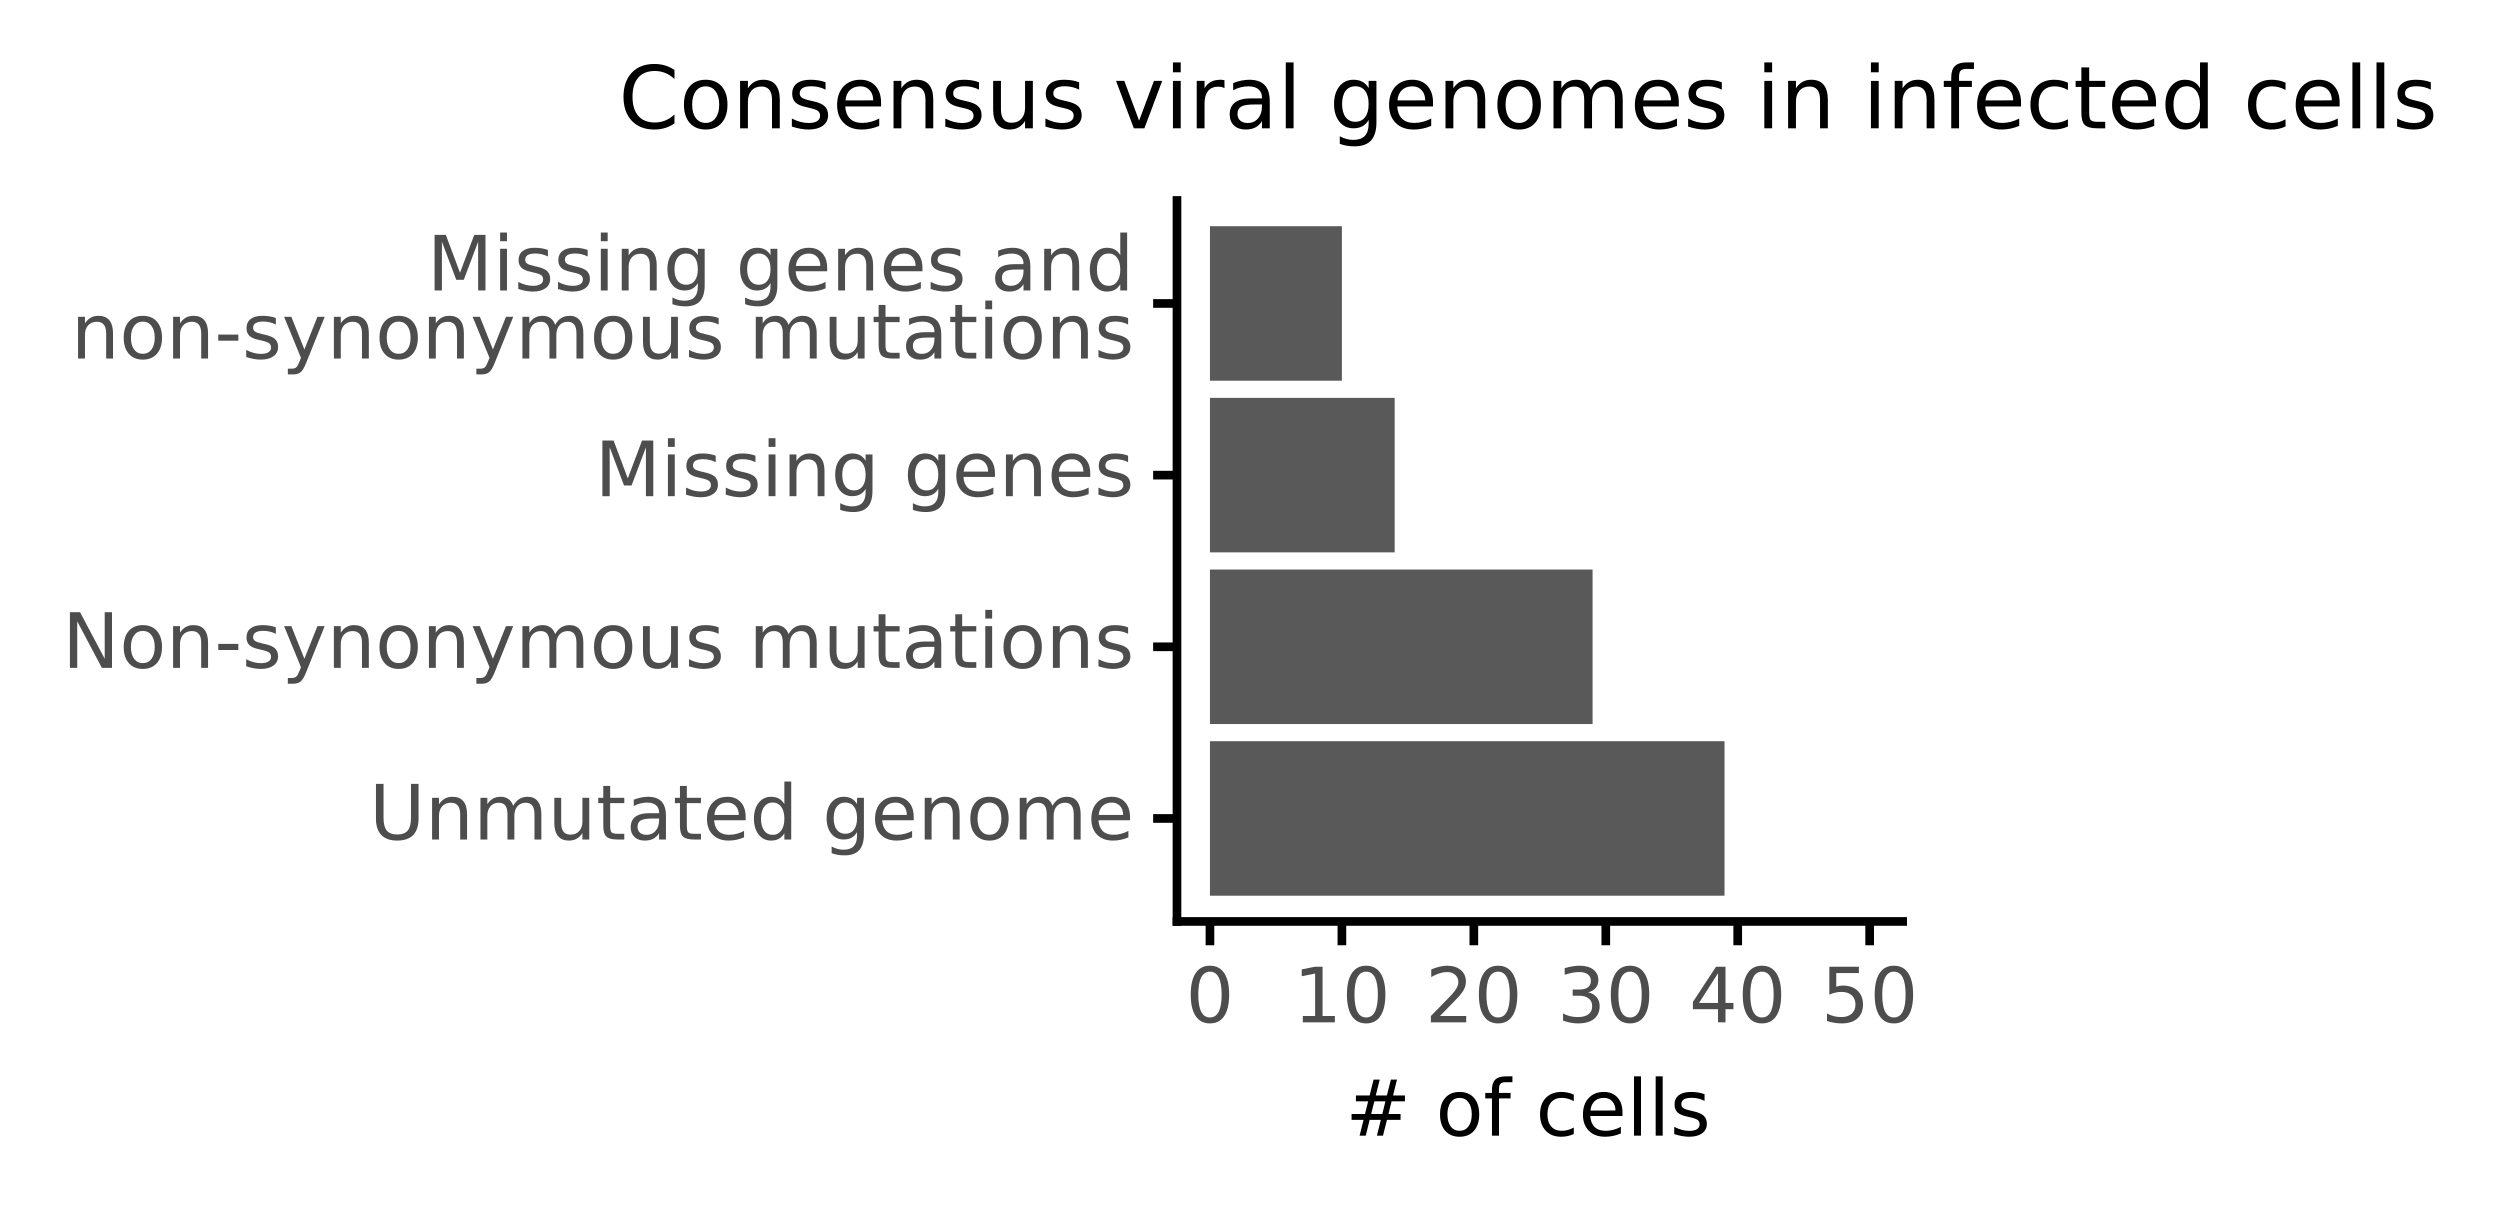
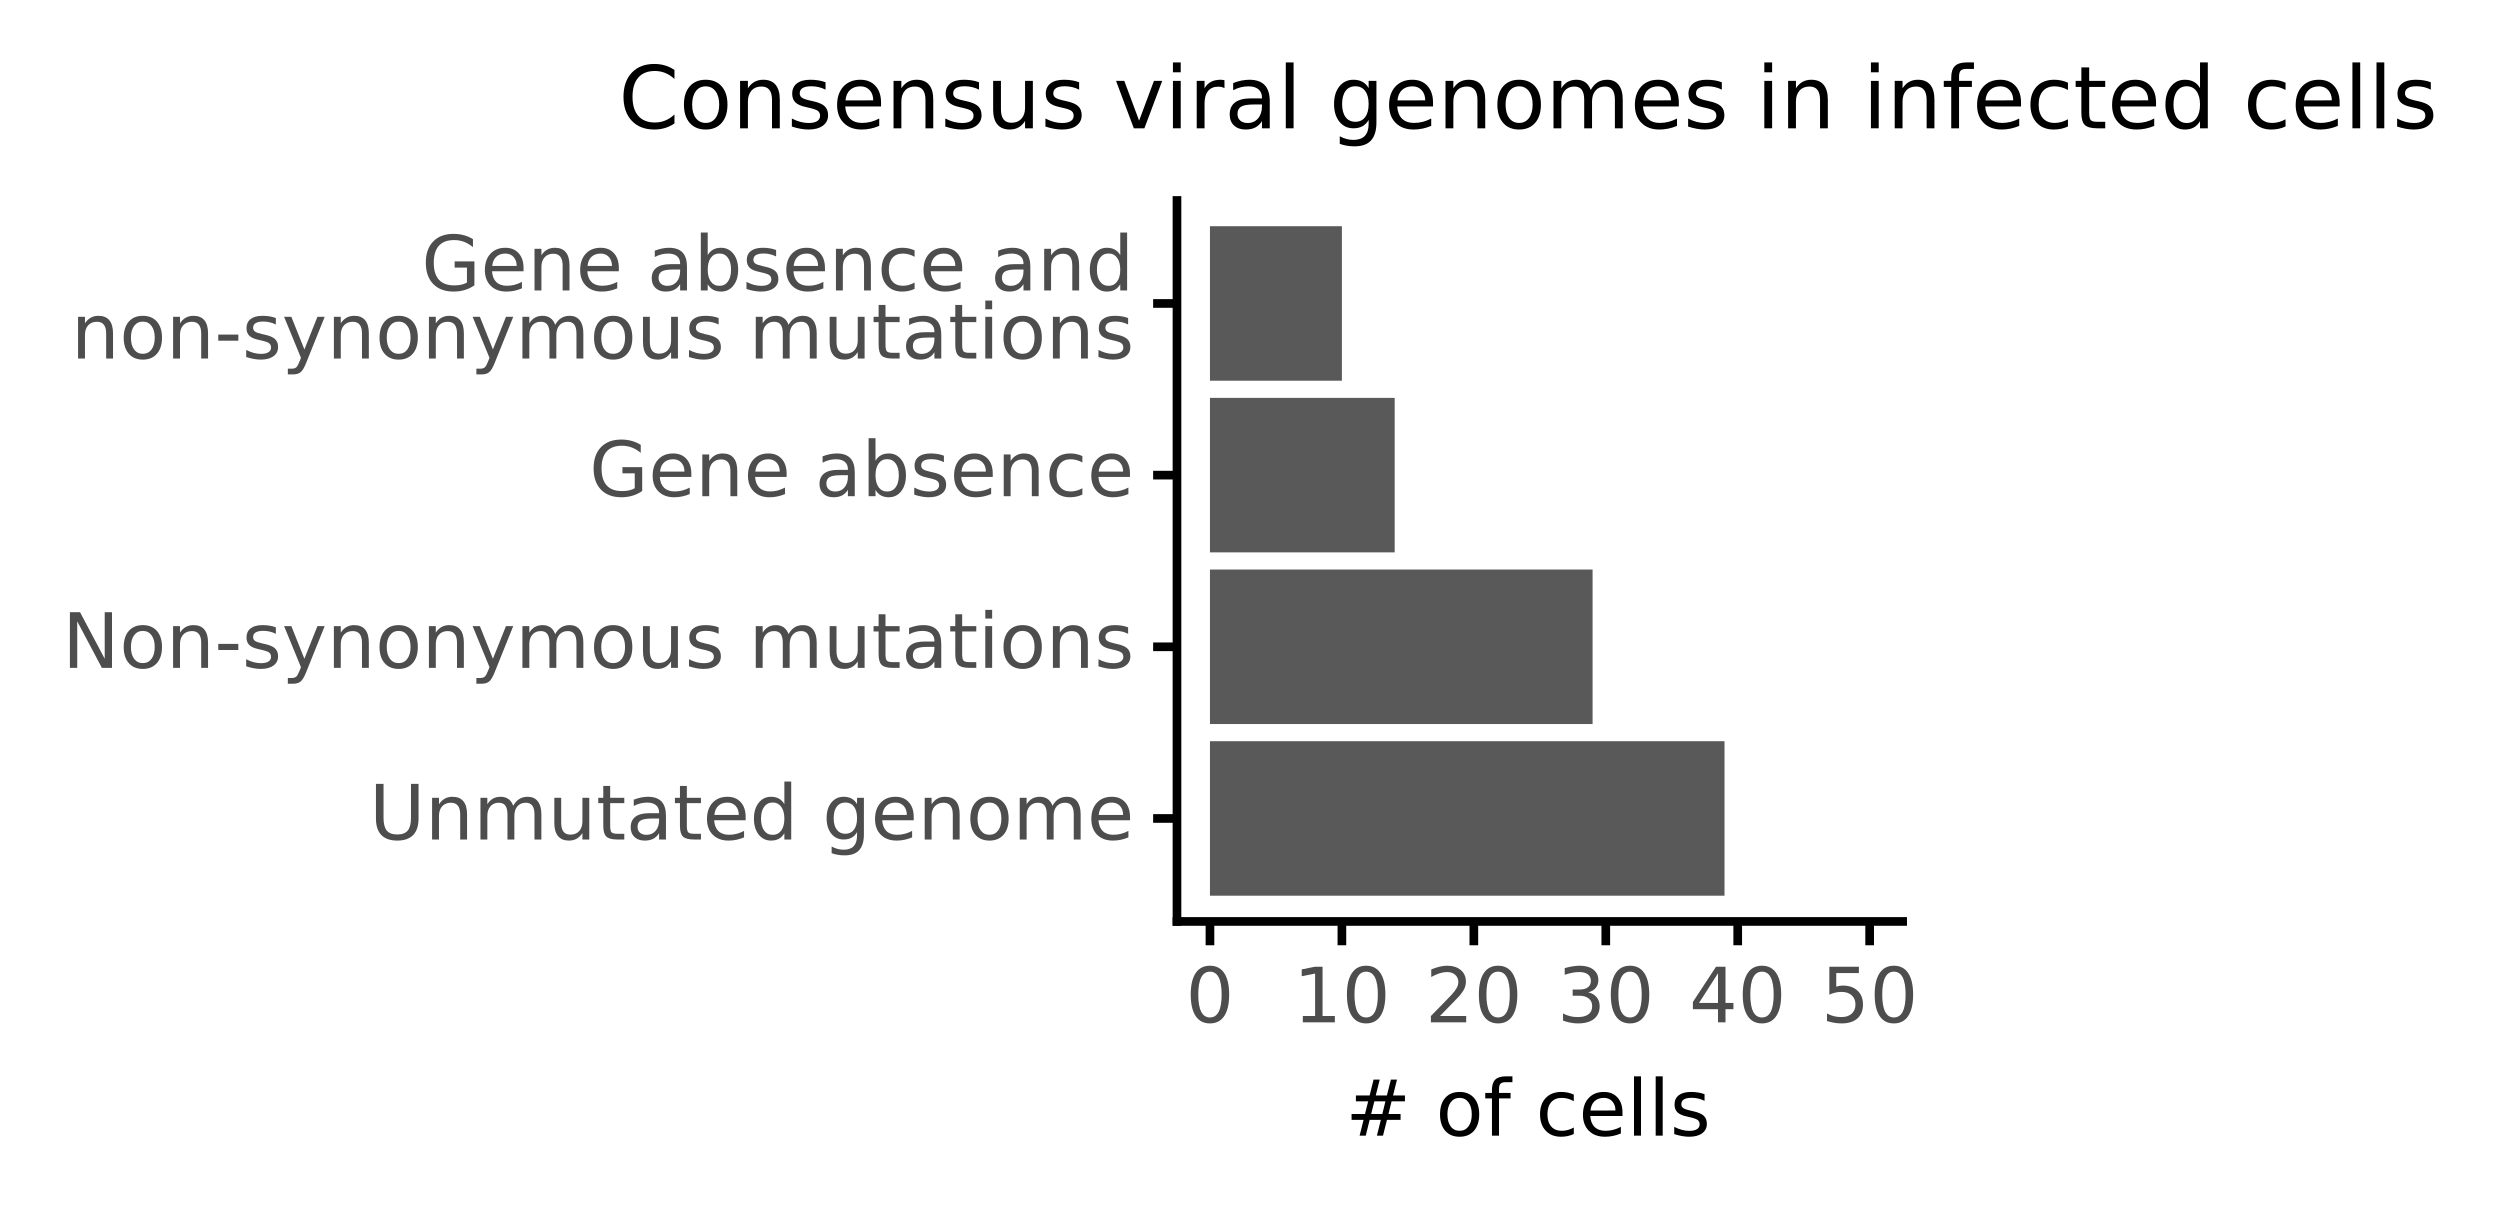
<svg xmlns="http://www.w3.org/2000/svg" xmlns:xlink="http://www.w3.org/1999/xlink" height="140.059pt" version="1.1" viewBox="0 0 288.357 140.059" width="288.357pt">
  <defs>
    <style type="text/css">*{stroke-linecap:butt;stroke-linejoin:round;}</style>
  </defs>
  <g id="figure_1">
    <g id="patch_1">
      <path d="M 0 140.059  L 288.357 140.059  L 288.357 0  L 0 0  z " style="fill:#ffffff;stroke:#ffffff;stroke-linejoin:miter;" />
    </g>
    <g id="axes_1">
      <g id="patch_2">
        <path d="M 135.756 106.282  L 219.456 106.282  L 219.456 23.122  L 135.756 23.122  z " style="fill:#ffffff;" />
      </g>
      <g id="matplotlib.axis_1">
        <g id="xtick_1">
          <g id="line2d_1">
            <path d="M 139.56 106.282  " style="fill:none;stroke:#333333;stroke-width:1.5;" />
            <defs>
-               <path d="M 0 0  L 0 2.75  " id="m751247415d" style="stroke:#000000;" />
+               <path d="M 0 0  L 0 2.75  " id="m39988661bd" style="stroke:#000000;" />
            </defs>
            <g>
-               <use style="fill:#333333;stroke:#000000;" x="139.56" xlink:href="#m751247415d" y="106.282" />
+               <use style="fill:#333333;stroke:#000000;" x="139.56" xlink:href="#m39988661bd" y="106.282" />
            </g>
          </g>
          <g id="text_1">
            <g style="fill:#4d4d4d;" transform="translate(136.7607 117.9189)scale(0.088 -0.088)">
              <defs>
                <path d="M 31.781 66.406  Q 24.172 66.406 20.328 58.906  Q 16.5 51.422 16.5 36.375  Q 16.5 21.391 20.328 13.891  Q 24.172 6.391 31.781 6.391  Q 39.453 6.391 43.281 13.891  Q 47.125 21.391 47.125 36.375  Q 47.125 51.422 43.281 58.906  Q 39.453 66.406 31.781 66.406  z M 31.781 74.219  Q 44.047 74.219 50.516 64.516  Q 56.984 54.828 56.984 36.375  Q 56.984 17.969 50.516 8.266  Q 44.047 -1.422 31.781 -1.422  Q 19.531 -1.422 13.062 8.266  Q 6.594 17.969 6.594 36.375  Q 6.594 54.828 13.062 64.516  Q 19.531 74.219 31.781 74.219  z " id="DejaVuSans-48" />
              </defs>
              <use xlink:href="#DejaVuSans-48" />
            </g>
          </g>
        </g>
        <g id="xtick_2">
          <g id="line2d_2">
            <path d="M 154.778 106.282  " style="fill:none;stroke:#333333;stroke-width:1.5;" />
            <g>
-               <use style="fill:#333333;stroke:#000000;" x="154.778" xlink:href="#m751247415d" y="106.282" />
+               <use style="fill:#333333;stroke:#000000;" x="154.778" xlink:href="#m39988661bd" y="106.282" />
            </g>
          </g>
          <g id="text_2">
            <g style="fill:#4d4d4d;" transform="translate(149.1794 117.9189)scale(0.088 -0.088)">
              <defs>
                <path d="M 12.406 8.297  L 28.516 8.297  L 28.516 63.922  L 10.984 60.406  L 10.984 69.391  L 28.422 72.906  L 38.281 72.906  L 38.281 8.297  L 54.391 8.297  L 54.391 0  L 12.406 0  z " id="DejaVuSans-49" />
              </defs>
              <use xlink:href="#DejaVuSans-49" />
              <use x="63.623" xlink:href="#DejaVuSans-48" />
            </g>
          </g>
        </g>
        <g id="xtick_3">
          <g id="line2d_3">
            <path d="M 169.997 106.282  " style="fill:none;stroke:#333333;stroke-width:1.5;" />
            <g>
-               <use style="fill:#333333;stroke:#000000;" x="169.997" xlink:href="#m751247415d" y="106.282" />
+               <use style="fill:#333333;stroke:#000000;" x="169.997" xlink:href="#m39988661bd" y="106.282" />
            </g>
          </g>
          <g id="text_3">
            <g style="fill:#4d4d4d;" transform="translate(164.3975 117.9189)scale(0.088 -0.088)">
              <defs>
                <path d="M 19.188 8.297  L 53.609 8.297  L 53.609 0  L 7.328 0  L 7.328 8.297  Q 12.938 14.109 22.625 23.891  Q 32.328 33.688 34.812 36.531  Q 39.547 41.844 41.422 45.531  Q 43.312 49.219 43.312 52.781  Q 43.312 58.594 39.234 62.25  Q 35.156 65.922 28.609 65.922  Q 23.969 65.922 18.812 64.312  Q 13.672 62.703 7.812 59.422  L 7.812 69.391  Q 13.766 71.781 18.938 73  Q 24.125 74.219 28.422 74.219  Q 39.75 74.219 46.484 68.547  Q 53.219 62.891 53.219 53.422  Q 53.219 48.922 51.531 44.891  Q 49.859 40.875 45.406 35.406  Q 44.188 33.984 37.641 27.219  Q 31.109 20.453 19.188 8.297  z " id="DejaVuSans-50" />
              </defs>
              <use xlink:href="#DejaVuSans-50" />
              <use x="63.623" xlink:href="#DejaVuSans-48" />
            </g>
          </g>
        </g>
        <g id="xtick_4">
          <g id="line2d_4">
            <path d="M 185.215 106.282  " style="fill:none;stroke:#333333;stroke-width:1.5;" />
            <g>
-               <use style="fill:#333333;stroke:#000000;" x="185.215" xlink:href="#m751247415d" y="106.282" />
+               <use style="fill:#333333;stroke:#000000;" x="185.215" xlink:href="#m39988661bd" y="106.282" />
            </g>
          </g>
          <g id="text_4">
            <g style="fill:#4d4d4d;" transform="translate(179.6157 117.9189)scale(0.088 -0.088)">
              <defs>
                <path d="M 40.578 39.312  Q 47.656 37.797 51.625 33  Q 55.609 28.219 55.609 21.188  Q 55.609 10.406 48.188 4.484  Q 40.766 -1.422 27.094 -1.422  Q 22.516 -1.422 17.656 -0.516  Q 12.797 0.391 7.625 2.203  L 7.625 11.719  Q 11.719 9.328 16.594 8.109  Q 21.484 6.891 26.812 6.891  Q 36.078 6.891 40.938 10.547  Q 45.797 14.203 45.797 21.188  Q 45.797 27.641 41.281 31.266  Q 36.766 34.906 28.719 34.906  L 20.219 34.906  L 20.219 43.016  L 29.109 43.016  Q 36.375 43.016 40.234 45.922  Q 44.094 48.828 44.094 54.297  Q 44.094 59.906 40.109 62.906  Q 36.141 65.922 28.719 65.922  Q 24.656 65.922 20.016 65.031  Q 15.375 64.156 9.812 62.312  L 9.812 71.094  Q 15.438 72.656 20.344 73.438  Q 25.25 74.219 29.594 74.219  Q 40.828 74.219 47.359 69.109  Q 53.906 64.016 53.906 55.328  Q 53.906 49.266 50.438 45.094  Q 46.969 40.922 40.578 39.312  z " id="DejaVuSans-51" />
              </defs>
              <use xlink:href="#DejaVuSans-51" />
              <use x="63.623" xlink:href="#DejaVuSans-48" />
            </g>
          </g>
        </g>
        <g id="xtick_5">
          <g id="line2d_5">
            <path d="M 200.433 106.282  " style="fill:none;stroke:#333333;stroke-width:1.5;" />
            <g>
-               <use style="fill:#333333;stroke:#000000;" x="200.433" xlink:href="#m751247415d" y="106.282" />
+               <use style="fill:#333333;stroke:#000000;" x="200.433" xlink:href="#m39988661bd" y="106.282" />
            </g>
          </g>
          <g id="text_5">
            <g style="fill:#4d4d4d;" transform="translate(194.8339 117.9189)scale(0.088 -0.088)">
              <defs>
                <path d="M 37.797 64.312  L 12.891 25.391  L 37.797 25.391  z M 35.203 72.906  L 47.609 72.906  L 47.609 25.391  L 58.016 25.391  L 58.016 17.188  L 47.609 17.188  L 47.609 0  L 37.797 0  L 37.797 17.188  L 4.891 17.188  L 4.891 26.703  z " id="DejaVuSans-52" />
              </defs>
              <use xlink:href="#DejaVuSans-52" />
              <use x="63.623" xlink:href="#DejaVuSans-48" />
            </g>
          </g>
        </g>
        <g id="xtick_6">
          <g id="line2d_6">
            <path d="M 215.651 106.282  " style="fill:none;stroke:#333333;stroke-width:1.5;" />
            <g>
-               <use style="fill:#333333;stroke:#000000;" x="215.651" xlink:href="#m751247415d" y="106.282" />
+               <use style="fill:#333333;stroke:#000000;" x="215.651" xlink:href="#m39988661bd" y="106.282" />
            </g>
          </g>
          <g id="text_6">
            <g style="fill:#4d4d4d;" transform="translate(210.0521 117.9189)scale(0.088 -0.088)">
              <defs>
                <path d="M 10.797 72.906  L 49.516 72.906  L 49.516 64.594  L 19.828 64.594  L 19.828 46.734  Q 21.969 47.469 24.109 47.828  Q 26.266 48.188 28.422 48.188  Q 40.625 48.188 47.75 41.5  Q 54.891 34.812 54.891 23.391  Q 54.891 11.625 47.562 5.094  Q 40.234 -1.422 26.906 -1.422  Q 22.312 -1.422 17.547 -0.641  Q 12.797 0.141 7.719 1.703  L 7.719 11.625  Q 12.109 9.234 16.797 8.062  Q 21.484 6.891 26.703 6.891  Q 35.156 6.891 40.078 11.328  Q 45.016 15.766 45.016 23.391  Q 45.016 31 40.078 35.438  Q 35.156 39.891 26.703 39.891  Q 22.75 39.891 18.812 39.016  Q 14.891 38.141 10.797 36.281  z " id="DejaVuSans-53" />
              </defs>
              <use xlink:href="#DejaVuSans-53" />
              <use x="63.623" xlink:href="#DejaVuSans-48" />
            </g>
          </g>
        </g>
        <g id="xtick_7" />
        <g id="xtick_8" />
        <g id="xtick_9" />
        <g id="xtick_10" />
        <g id="xtick_11" />
        <g id="text_7">
          <g transform="translate(155.1991 130.9876)scale(0.09 -0.09)">
            <defs>
              <path d="M 51.125 44  L 36.922 44  L 32.812 27.688  L 47.125 27.688  z M 43.797 71.781  L 38.719 51.516  L 52.984 51.516  L 58.109 71.781  L 65.922 71.781  L 60.891 51.516  L 76.125 51.516  L 76.125 44  L 58.984 44  L 54.984 27.688  L 70.516 27.688  L 70.516 20.219  L 53.078 20.219  L 48 0  L 40.188 0  L 45.219 20.219  L 30.906 20.219  L 25.875 0  L 18.016 0  L 23.094 20.219  L 7.719 20.219  L 7.719 27.688  L 24.906 27.688  L 29 44  L 13.281 44  L 13.281 51.516  L 30.906 51.516  L 35.891 71.781  z " id="DejaVuSans-35" />
              <path id="DejaVuSans-32" />
              <path d="M 30.609 48.391  Q 23.391 48.391 19.188 42.75  Q 14.984 37.109 14.984 27.297  Q 14.984 17.484 19.156 11.844  Q 23.344 6.203 30.609 6.203  Q 37.797 6.203 41.984 11.859  Q 46.188 17.531 46.188 27.297  Q 46.188 37.016 41.984 42.703  Q 37.797 48.391 30.609 48.391  z M 30.609 56  Q 42.328 56 49.016 48.375  Q 55.719 40.766 55.719 27.297  Q 55.719 13.875 49.016 6.219  Q 42.328 -1.422 30.609 -1.422  Q 18.844 -1.422 12.172 6.219  Q 5.516 13.875 5.516 27.297  Q 5.516 40.766 12.172 48.375  Q 18.844 56 30.609 56  z " id="DejaVuSans-111" />
              <path d="M 37.109 75.984  L 37.109 68.5  L 28.516 68.5  Q 23.688 68.5 21.797 66.547  Q 19.922 64.594 19.922 59.516  L 19.922 54.688  L 34.719 54.688  L 34.719 47.703  L 19.922 47.703  L 19.922 0  L 10.891 0  L 10.891 47.703  L 2.297 47.703  L 2.297 54.688  L 10.891 54.688  L 10.891 58.5  Q 10.891 67.625 15.141 71.797  Q 19.391 75.984 28.609 75.984  z " id="DejaVuSans-102" />
              <path d="M 48.781 52.594  L 48.781 44.188  Q 44.969 46.297 41.141 47.344  Q 37.312 48.391 33.406 48.391  Q 24.656 48.391 19.812 42.844  Q 14.984 37.312 14.984 27.297  Q 14.984 17.281 19.812 11.734  Q 24.656 6.203 33.406 6.203  Q 37.312 6.203 41.141 7.25  Q 44.969 8.297 48.781 10.406  L 48.781 2.094  Q 45.016 0.344 40.984 -0.531  Q 36.969 -1.422 32.422 -1.422  Q 20.062 -1.422 12.781 6.344  Q 5.516 14.109 5.516 27.297  Q 5.516 40.672 12.859 48.328  Q 20.219 56 33.016 56  Q 37.156 56 41.109 55.141  Q 45.062 54.297 48.781 52.594  z " id="DejaVuSans-99" />
              <path d="M 56.203 29.594  L 56.203 25.203  L 14.891 25.203  Q 15.484 15.922 20.484 11.062  Q 25.484 6.203 34.422 6.203  Q 39.594 6.203 44.453 7.469  Q 49.312 8.734 54.109 11.281  L 54.109 2.781  Q 49.266 0.734 44.188 -0.344  Q 39.109 -1.422 33.891 -1.422  Q 20.797 -1.422 13.156 6.188  Q 5.516 13.812 5.516 26.812  Q 5.516 40.234 12.766 48.109  Q 20.016 56 32.328 56  Q 43.359 56 49.781 48.891  Q 56.203 41.797 56.203 29.594  z M 47.219 32.234  Q 47.125 39.594 43.094 43.984  Q 39.062 48.391 32.422 48.391  Q 24.906 48.391 20.391 44.141  Q 15.875 39.891 15.188 32.172  z " id="DejaVuSans-101" />
              <path d="M 9.422 75.984  L 18.406 75.984  L 18.406 0  L 9.422 0  z " id="DejaVuSans-108" />
              <path d="M 44.281 53.078  L 44.281 44.578  Q 40.484 46.531 36.375 47.5  Q 32.281 48.484 27.875 48.484  Q 21.188 48.484 17.844 46.438  Q 14.5 44.391 14.5 40.281  Q 14.5 37.156 16.891 35.375  Q 19.281 33.594 26.516 31.984  L 29.594 31.297  Q 39.156 29.25 43.188 25.516  Q 47.219 21.781 47.219 15.094  Q 47.219 7.469 41.188 3.016  Q 35.156 -1.422 24.609 -1.422  Q 20.219 -1.422 15.453 -0.562  Q 10.688 0.297 5.422 2  L 5.422 11.281  Q 10.406 8.688 15.234 7.391  Q 20.062 6.109 24.812 6.109  Q 31.156 6.109 34.562 8.281  Q 37.984 10.453 37.984 14.406  Q 37.984 18.062 35.516 20.016  Q 33.062 21.969 24.703 23.781  L 21.578 24.516  Q 13.234 26.266 9.516 29.906  Q 5.812 33.547 5.812 39.891  Q 5.812 47.609 11.281 51.797  Q 16.75 56 26.812 56  Q 31.781 56 36.172 55.266  Q 40.578 54.547 44.281 53.078  z " id="DejaVuSans-115" />
            </defs>
            <use xlink:href="#DejaVuSans-35" />
            <use x="83.789" xlink:href="#DejaVuSans-32" />
            <use x="115.576" xlink:href="#DejaVuSans-111" />
            <use x="176.758" xlink:href="#DejaVuSans-102" />
            <use x="211.963" xlink:href="#DejaVuSans-32" />
            <use x="243.75" xlink:href="#DejaVuSans-99" />
            <use x="298.73" xlink:href="#DejaVuSans-101" />
            <use x="360.254" xlink:href="#DejaVuSans-108" />
            <use x="388.037" xlink:href="#DejaVuSans-108" />
            <use x="415.82" xlink:href="#DejaVuSans-115" />
          </g>
        </g>
      </g>
      <g id="matplotlib.axis_2">
        <g id="ytick_1">
          <g id="line2d_7">
            <path d="M 135.756 94.402  " style="fill:none;stroke:#333333;stroke-width:1.5;" />
            <defs>
-               <path d="M 0 0  L -2.75 0  " id="m304bc78855" style="stroke:#000000;" />
+               <path d="M 0 0  L -2.75 0  " id="m01d7bd7b48" style="stroke:#000000;" />
            </defs>
            <g>
-               <use style="fill:#333333;stroke:#000000;" x="135.756" xlink:href="#m304bc78855" y="94.402" />
+               <use style="fill:#333333;stroke:#000000;" x="135.756" xlink:href="#m01d7bd7b48" y="94.402" />
            </g>
          </g>
          <g id="text_8">
            <g style="fill:#4d4d4d;" transform="translate(42.59938 96.8305)scale(0.088 -0.088)">
              <defs>
                <path d="M 8.688 72.906  L 18.609 72.906  L 18.609 28.609  Q 18.609 16.891 22.844 11.734  Q 27.094 6.594 36.625 6.594  Q 46.094 6.594 50.344 11.734  Q 54.594 16.891 54.594 28.609  L 54.594 72.906  L 64.5 72.906  L 64.5 27.391  Q 64.5 13.141 57.438 5.859  Q 50.391 -1.422 36.625 -1.422  Q 22.797 -1.422 15.734 5.859  Q 8.688 13.141 8.688 27.391  z " id="DejaVuSans-85" />
                <path d="M 54.891 33.016  L 54.891 0  L 45.906 0  L 45.906 32.719  Q 45.906 40.484 42.875 44.328  Q 39.844 48.188 33.797 48.188  Q 26.516 48.188 22.312 43.547  Q 18.109 38.922 18.109 30.906  L 18.109 0  L 9.078 0  L 9.078 54.688  L 18.109 54.688  L 18.109 46.188  Q 21.344 51.125 25.703 53.562  Q 30.078 56 35.797 56  Q 45.219 56 50.047 50.172  Q 54.891 44.344 54.891 33.016  z " id="DejaVuSans-110" />
                <path d="M 52 44.188  Q 55.375 50.25 60.062 53.125  Q 64.75 56 71.094 56  Q 79.641 56 84.281 50.016  Q 88.922 44.047 88.922 33.016  L 88.922 0  L 79.891 0  L 79.891 32.719  Q 79.891 40.578 77.094 44.375  Q 74.312 48.188 68.609 48.188  Q 61.625 48.188 57.562 43.547  Q 53.516 38.922 53.516 30.906  L 53.516 0  L 44.484 0  L 44.484 32.719  Q 44.484 40.625 41.703 44.406  Q 38.922 48.188 33.109 48.188  Q 26.219 48.188 22.156 43.531  Q 18.109 38.875 18.109 30.906  L 18.109 0  L 9.078 0  L 9.078 54.688  L 18.109 54.688  L 18.109 46.188  Q 21.188 51.219 25.484 53.609  Q 29.781 56 35.688 56  Q 41.656 56 45.828 52.969  Q 50 49.953 52 44.188  z " id="DejaVuSans-109" />
                <path d="M 8.5 21.578  L 8.5 54.688  L 17.484 54.688  L 17.484 21.922  Q 17.484 14.156 20.5 10.266  Q 23.531 6.391 29.594 6.391  Q 36.859 6.391 41.078 11.031  Q 45.312 15.672 45.312 23.688  L 45.312 54.688  L 54.297 54.688  L 54.297 0  L 45.312 0  L 45.312 8.406  Q 42.047 3.422 37.719 1  Q 33.406 -1.422 27.688 -1.422  Q 18.266 -1.422 13.375 4.438  Q 8.5 10.297 8.5 21.578  z M 31.109 56  z " id="DejaVuSans-117" />
                <path d="M 18.312 70.219  L 18.312 54.688  L 36.812 54.688  L 36.812 47.703  L 18.312 47.703  L 18.312 18.016  Q 18.312 11.328 20.141 9.422  Q 21.969 7.516 27.594 7.516  L 36.812 7.516  L 36.812 0  L 27.594 0  Q 17.188 0 13.234 3.875  Q 9.281 7.766 9.281 18.016  L 9.281 47.703  L 2.688 47.703  L 2.688 54.688  L 9.281 54.688  L 9.281 70.219  z " id="DejaVuSans-116" />
                <path d="M 34.281 27.484  Q 23.391 27.484 19.188 25  Q 14.984 22.516 14.984 16.5  Q 14.984 11.719 18.141 8.906  Q 21.297 6.109 26.703 6.109  Q 34.188 6.109 38.703 11.406  Q 43.219 16.703 43.219 25.484  L 43.219 27.484  z M 52.203 31.203  L 52.203 0  L 43.219 0  L 43.219 8.297  Q 40.141 3.328 35.547 0.953  Q 30.953 -1.422 24.312 -1.422  Q 15.922 -1.422 10.953 3.297  Q 6 8.016 6 15.922  Q 6 25.141 12.172 29.828  Q 18.359 34.516 30.609 34.516  L 43.219 34.516  L 43.219 35.406  Q 43.219 41.609 39.141 45  Q 35.062 48.391 27.688 48.391  Q 23 48.391 18.547 47.266  Q 14.109 46.141 10.016 43.891  L 10.016 52.203  Q 14.938 54.109 19.578 55.047  Q 24.219 56 28.609 56  Q 40.484 56 46.344 49.844  Q 52.203 43.703 52.203 31.203  z " id="DejaVuSans-97" />
                <path d="M 45.406 46.391  L 45.406 75.984  L 54.391 75.984  L 54.391 0  L 45.406 0  L 45.406 8.203  Q 42.578 3.328 38.25 0.953  Q 33.938 -1.422 27.875 -1.422  Q 17.969 -1.422 11.734 6.484  Q 5.516 14.406 5.516 27.297  Q 5.516 40.188 11.734 48.094  Q 17.969 56 27.875 56  Q 33.938 56 38.25 53.625  Q 42.578 51.266 45.406 46.391  z M 14.797 27.297  Q 14.797 17.391 18.875 11.75  Q 22.953 6.109 30.078 6.109  Q 37.203 6.109 41.297 11.75  Q 45.406 17.391 45.406 27.297  Q 45.406 37.203 41.297 42.844  Q 37.203 48.484 30.078 48.484  Q 22.953 48.484 18.875 42.844  Q 14.797 37.203 14.797 27.297  z " id="DejaVuSans-100" />
                <path d="M 45.406 27.984  Q 45.406 37.75 41.375 43.109  Q 37.359 48.484 30.078 48.484  Q 22.859 48.484 18.828 43.109  Q 14.797 37.75 14.797 27.984  Q 14.797 18.266 18.828 12.891  Q 22.859 7.516 30.078 7.516  Q 37.359 7.516 41.375 12.891  Q 45.406 18.266 45.406 27.984  z M 54.391 6.781  Q 54.391 -7.172 48.188 -13.984  Q 42 -20.797 29.203 -20.797  Q 24.469 -20.797 20.266 -20.094  Q 16.062 -19.391 12.109 -17.922  L 12.109 -9.188  Q 16.062 -11.328 19.922 -12.344  Q 23.781 -13.375 27.781 -13.375  Q 36.625 -13.375 41.016 -8.766  Q 45.406 -4.156 45.406 5.172  L 45.406 9.625  Q 42.625 4.781 38.281 2.391  Q 33.938 0 27.875 0  Q 17.828 0 11.672 7.656  Q 5.516 15.328 5.516 27.984  Q 5.516 40.672 11.672 48.328  Q 17.828 56 27.875 56  Q 33.938 56 38.281 53.609  Q 42.625 51.219 45.406 46.391  L 45.406 54.688  L 54.391 54.688  z " id="DejaVuSans-103" />
              </defs>
              <use xlink:href="#DejaVuSans-85" />
              <use x="73.193" xlink:href="#DejaVuSans-110" />
              <use x="136.572" xlink:href="#DejaVuSans-109" />
              <use x="233.984" xlink:href="#DejaVuSans-117" />
              <use x="297.363" xlink:href="#DejaVuSans-116" />
              <use x="336.572" xlink:href="#DejaVuSans-97" />
              <use x="397.852" xlink:href="#DejaVuSans-116" />
              <use x="437.061" xlink:href="#DejaVuSans-101" />
              <use x="498.584" xlink:href="#DejaVuSans-100" />
              <use x="562.061" xlink:href="#DejaVuSans-32" />
              <use x="593.848" xlink:href="#DejaVuSans-103" />
              <use x="657.324" xlink:href="#DejaVuSans-101" />
              <use x="718.848" xlink:href="#DejaVuSans-110" />
              <use x="782.227" xlink:href="#DejaVuSans-111" />
              <use x="843.408" xlink:href="#DejaVuSans-109" />
              <use x="940.82" xlink:href="#DejaVuSans-101" />
            </g>
          </g>
        </g>
        <g id="ytick_2">
          <g id="line2d_8">
            <path d="M 135.756 74.602  " style="fill:none;stroke:#333333;stroke-width:1.5;" />
            <g>
-               <use style="fill:#333333;stroke:#000000;" x="135.756" xlink:href="#m304bc78855" y="74.602" />
+               <use style="fill:#333333;stroke:#000000;" x="135.756" xlink:href="#m01d7bd7b48" y="74.602" />
            </g>
          </g>
          <g id="text_9">
            <g style="fill:#4d4d4d;" transform="translate(7.2 77.0305)scale(0.088 -0.088)">
              <defs>
                <path d="M 9.812 72.906  L 23.094 72.906  L 55.422 11.922  L 55.422 72.906  L 64.984 72.906  L 64.984 0  L 51.703 0  L 19.391 60.984  L 19.391 0  L 9.812 0  z " id="DejaVuSans-78" />
                <path d="M 4.891 31.391  L 31.203 31.391  L 31.203 23.391  L 4.891 23.391  z " id="DejaVuSans-45" />
                <path d="M 32.172 -5.078  Q 28.375 -14.844 24.75 -17.812  Q 21.141 -20.797 15.094 -20.797  L 7.906 -20.797  L 7.906 -13.281  L 13.188 -13.281  Q 16.891 -13.281 18.938 -11.516  Q 21 -9.766 23.484 -3.219  L 25.094 0.875  L 2.984 54.688  L 12.5 54.688  L 29.594 11.922  L 46.688 54.688  L 56.203 54.688  z " id="DejaVuSans-121" />
                <path d="M 9.422 54.688  L 18.406 54.688  L 18.406 0  L 9.422 0  z M 9.422 75.984  L 18.406 75.984  L 18.406 64.594  L 9.422 64.594  z " id="DejaVuSans-105" />
              </defs>
              <use xlink:href="#DejaVuSans-78" />
              <use x="74.805" xlink:href="#DejaVuSans-111" />
              <use x="135.986" xlink:href="#DejaVuSans-110" />
              <use x="199.365" xlink:href="#DejaVuSans-45" />
              <use x="235.449" xlink:href="#DejaVuSans-115" />
              <use x="287.549" xlink:href="#DejaVuSans-121" />
              <use x="346.729" xlink:href="#DejaVuSans-110" />
              <use x="410.107" xlink:href="#DejaVuSans-111" />
              <use x="471.289" xlink:href="#DejaVuSans-110" />
              <use x="534.668" xlink:href="#DejaVuSans-121" />
              <use x="593.848" xlink:href="#DejaVuSans-109" />
              <use x="691.26" xlink:href="#DejaVuSans-111" />
              <use x="752.441" xlink:href="#DejaVuSans-117" />
              <use x="815.82" xlink:href="#DejaVuSans-115" />
              <use x="867.92" xlink:href="#DejaVuSans-32" />
              <use x="899.707" xlink:href="#DejaVuSans-109" />
              <use x="997.119" xlink:href="#DejaVuSans-117" />
              <use x="1060.498" xlink:href="#DejaVuSans-116" />
              <use x="1099.707" xlink:href="#DejaVuSans-97" />
              <use x="1160.986" xlink:href="#DejaVuSans-116" />
              <use x="1200.195" xlink:href="#DejaVuSans-105" />
              <use x="1227.979" xlink:href="#DejaVuSans-111" />
              <use x="1289.16" xlink:href="#DejaVuSans-110" />
              <use x="1352.539" xlink:href="#DejaVuSans-115" />
            </g>
          </g>
        </g>
        <g id="ytick_3">
          <g id="line2d_9">
            <path d="M 135.756 54.802  " style="fill:none;stroke:#333333;stroke-width:1.5;" />
            <g>
-               <use style="fill:#333333;stroke:#000000;" x="135.756" xlink:href="#m304bc78855" y="54.802" />
+               <use style="fill:#333333;stroke:#000000;" x="135.756" xlink:href="#m01d7bd7b48" y="54.802" />
            </g>
          </g>
          <g id="text_10">
-             <g style="fill:#4d4d4d;" transform="translate(68.61713 57.2305)scale(0.088 -0.088)">
-               <defs>
-                 <path d="M 9.812 72.906  L 24.516 72.906  L 43.109 23.297  L 61.812 72.906  L 76.516 72.906  L 76.516 0  L 66.891 0  L 66.891 64.016  L 48.094 14.016  L 38.188 14.016  L 19.391 64.016  L 19.391 0  L 9.812 0  z " id="DejaVuSans-77" />
-               </defs>
-               <use xlink:href="#DejaVuSans-77" />
-               <use x="86.279" xlink:href="#DejaVuSans-105" />
-               <use x="114.062" xlink:href="#DejaVuSans-115" />
-               <use x="166.162" xlink:href="#DejaVuSans-115" />
-               <use x="218.262" xlink:href="#DejaVuSans-105" />
-               <use x="246.045" xlink:href="#DejaVuSans-110" />
-               <use x="309.424" xlink:href="#DejaVuSans-103" />
-               <use x="372.9" xlink:href="#DejaVuSans-32" />
-               <use x="404.688" xlink:href="#DejaVuSans-103" />
-               <use x="468.164" xlink:href="#DejaVuSans-101" />
-               <use x="529.688" xlink:href="#DejaVuSans-110" />
-               <use x="593.066" xlink:href="#DejaVuSans-101" />
-               <use x="654.59" xlink:href="#DejaVuSans-115" />
+             <g style="fill:#4d4d4d;" transform="translate(67.975 57.2305)scale(0.088 -0.088)">
+               <defs>
+                 <path d="M 59.516 10.406  L 59.516 29.984  L 43.406 29.984  L 43.406 38.094  L 69.281 38.094  L 69.281 6.781  Q 63.578 2.734 56.688 0.656  Q 49.812 -1.422 42 -1.422  Q 24.906 -1.422 15.25 8.562  Q 5.609 18.562 5.609 36.375  Q 5.609 54.25 15.25 64.234  Q 24.906 74.219 42 74.219  Q 49.125 74.219 55.547 72.453  Q 61.969 70.703 67.391 67.281  L 67.391 56.781  Q 61.922 61.422 55.766 63.766  Q 49.609 66.109 42.828 66.109  Q 29.438 66.109 22.719 58.641  Q 16.016 51.172 16.016 36.375  Q 16.016 21.625 22.719 14.156  Q 29.438 6.688 42.828 6.688  Q 48.047 6.688 52.141 7.594  Q 56.25 8.5 59.516 10.406  z " id="DejaVuSans-71" />
+                 <path d="M 48.688 27.297  Q 48.688 37.203 44.609 42.844  Q 40.531 48.484 33.406 48.484  Q 26.266 48.484 22.188 42.844  Q 18.109 37.203 18.109 27.297  Q 18.109 17.391 22.188 11.75  Q 26.266 6.109 33.406 6.109  Q 40.531 6.109 44.609 11.75  Q 48.688 17.391 48.688 27.297  z M 18.109 46.391  Q 20.953 51.266 25.266 53.625  Q 29.594 56 35.594 56  Q 45.562 56 51.781 48.094  Q 58.016 40.188 58.016 27.297  Q 58.016 14.406 51.781 6.484  Q 45.562 -1.422 35.594 -1.422  Q 29.594 -1.422 25.266 0.953  Q 20.953 3.328 18.109 8.203  L 18.109 0  L 9.078 0  L 9.078 75.984  L 18.109 75.984  z " id="DejaVuSans-98" />
+               </defs>
+               <use xlink:href="#DejaVuSans-71" />
+               <use x="77.49" xlink:href="#DejaVuSans-101" />
+               <use x="139.014" xlink:href="#DejaVuSans-110" />
+               <use x="202.393" xlink:href="#DejaVuSans-101" />
+               <use x="263.916" xlink:href="#DejaVuSans-32" />
+               <use x="295.703" xlink:href="#DejaVuSans-97" />
+               <use x="356.982" xlink:href="#DejaVuSans-98" />
+               <use x="420.459" xlink:href="#DejaVuSans-115" />
+               <use x="472.559" xlink:href="#DejaVuSans-101" />
+               <use x="534.082" xlink:href="#DejaVuSans-110" />
+               <use x="597.461" xlink:href="#DejaVuSans-99" />
+               <use x="652.441" xlink:href="#DejaVuSans-101" />
            </g>
          </g>
        </g>
        <g id="ytick_4">
          <g id="line2d_10">
            <path d="M 135.756 35.002  " style="fill:none;stroke:#333333;stroke-width:1.5;" />
            <g>
-               <use style="fill:#333333;stroke:#000000;" x="135.756" xlink:href="#m304bc78855" y="35.002" />
+               <use style="fill:#333333;stroke:#000000;" x="135.756" xlink:href="#m01d7bd7b48" y="35.002" />
            </g>
          </g>
          <g id="text_11">
-             <g style="fill:#4d4d4d;" transform="translate(49.264 33.50646)scale(0.088 -0.088)">
-               <use xlink:href="#DejaVuSans-77" />
-               <use x="86.279" xlink:href="#DejaVuSans-105" />
-               <use x="114.062" xlink:href="#DejaVuSans-115" />
-               <use x="166.162" xlink:href="#DejaVuSans-115" />
-               <use x="218.262" xlink:href="#DejaVuSans-105" />
-               <use x="246.045" xlink:href="#DejaVuSans-110" />
-               <use x="309.424" xlink:href="#DejaVuSans-103" />
-               <use x="372.9" xlink:href="#DejaVuSans-32" />
-               <use x="404.688" xlink:href="#DejaVuSans-103" />
-               <use x="468.164" xlink:href="#DejaVuSans-101" />
-               <use x="529.688" xlink:href="#DejaVuSans-110" />
-               <use x="593.066" xlink:href="#DejaVuSans-101" />
-               <use x="654.59" xlink:href="#DejaVuSans-115" />
-               <use x="706.689" xlink:href="#DejaVuSans-32" />
-               <use x="738.477" xlink:href="#DejaVuSans-97" />
-               <use x="799.756" xlink:href="#DejaVuSans-110" />
-               <use x="863.135" xlink:href="#DejaVuSans-100" />
+             <g style="fill:#4d4d4d;" transform="translate(48.62188 33.50646)scale(0.088 -0.088)">
+               <use xlink:href="#DejaVuSans-71" />
+               <use x="77.49" xlink:href="#DejaVuSans-101" />
+               <use x="139.014" xlink:href="#DejaVuSans-110" />
+               <use x="202.393" xlink:href="#DejaVuSans-101" />
+               <use x="263.916" xlink:href="#DejaVuSans-32" />
+               <use x="295.703" xlink:href="#DejaVuSans-97" />
+               <use x="356.982" xlink:href="#DejaVuSans-98" />
+               <use x="420.459" xlink:href="#DejaVuSans-115" />
+               <use x="472.559" xlink:href="#DejaVuSans-101" />
+               <use x="534.082" xlink:href="#DejaVuSans-110" />
+               <use x="597.461" xlink:href="#DejaVuSans-99" />
+               <use x="652.441" xlink:href="#DejaVuSans-101" />
+               <use x="713.965" xlink:href="#DejaVuSans-32" />
+               <use x="745.752" xlink:href="#DejaVuSans-97" />
+               <use x="807.031" xlink:href="#DejaVuSans-110" />
+               <use x="870.41" xlink:href="#DejaVuSans-100" />
            </g>
            <g style="fill:#4d4d4d;" transform="translate(8.2065 41.35454)scale(0.088 -0.088)">
              <use xlink:href="#DejaVuSans-110" />
              <use x="63.379" xlink:href="#DejaVuSans-111" />
              <use x="124.561" xlink:href="#DejaVuSans-110" />
              <use x="187.939" xlink:href="#DejaVuSans-45" />
              <use x="224.023" xlink:href="#DejaVuSans-115" />
              <use x="276.123" xlink:href="#DejaVuSans-121" />
              <use x="335.303" xlink:href="#DejaVuSans-110" />
              <use x="398.682" xlink:href="#DejaVuSans-111" />
              <use x="459.863" xlink:href="#DejaVuSans-110" />
              <use x="523.242" xlink:href="#DejaVuSans-121" />
              <use x="582.422" xlink:href="#DejaVuSans-109" />
              <use x="679.834" xlink:href="#DejaVuSans-111" />
              <use x="741.016" xlink:href="#DejaVuSans-117" />
              <use x="804.395" xlink:href="#DejaVuSans-115" />
              <use x="856.494" xlink:href="#DejaVuSans-32" />
              <use x="888.281" xlink:href="#DejaVuSans-109" />
              <use x="985.693" xlink:href="#DejaVuSans-117" />
              <use x="1049.072" xlink:href="#DejaVuSans-116" />
              <use x="1088.281" xlink:href="#DejaVuSans-97" />
              <use x="1149.561" xlink:href="#DejaVuSans-116" />
              <use x="1188.77" xlink:href="#DejaVuSans-105" />
              <use x="1216.553" xlink:href="#DejaVuSans-111" />
              <use x="1277.734" xlink:href="#DejaVuSans-110" />
              <use x="1341.113" xlink:href="#DejaVuSans-115" />
            </g>
          </g>
        </g>
      </g>
      <g id="PolyCollection_1">
-         <path clip-path="url(#pd9957d08ee)" d="M 139.56 103.312  L 139.56 85.492  L 198.911 85.492  L 198.911 103.312  z " style="fill:#595959;" />
-         <path clip-path="url(#pd9957d08ee)" d="M 139.56 83.512  L 139.56 65.692  L 183.693 65.692  L 183.693 83.512  z " style="fill:#595959;" />
-         <path clip-path="url(#pd9957d08ee)" d="M 139.56 63.712  L 139.56 45.892  L 160.866 45.892  L 160.866 63.712  z " style="fill:#595959;" />
-         <path clip-path="url(#pd9957d08ee)" d="M 139.56 43.912  L 139.56 26.092  L 154.778 26.092  L 154.778 43.912  z " style="fill:#595959;" />
+         <path clip-path="url(#p4381af45cc)" d="M 139.56 103.312  L 139.56 85.492  L 198.911 85.492  L 198.911 103.312  z " style="fill:#595959;" />
+         <path clip-path="url(#p4381af45cc)" d="M 139.56 83.512  L 139.56 65.692  L 183.693 65.692  L 183.693 83.512  z " style="fill:#595959;" />
+         <path clip-path="url(#p4381af45cc)" d="M 139.56 63.712  L 139.56 45.892  L 160.866 45.892  L 160.866 63.712  z " style="fill:#595959;" />
+         <path clip-path="url(#p4381af45cc)" d="M 139.56 43.912  L 139.56 26.092  L 154.778 26.092  L 154.778 43.912  z " style="fill:#595959;" />
      </g>
      <g id="patch_3">
        <path d="M 135.756 106.282  L 135.756 23.122  " style="fill:none;stroke:#000000;stroke-linecap:square;stroke-linejoin:miter;" />
      </g>
      <g id="patch_4">
        <path d="M 135.756 106.282  L 219.456 106.282  " style="fill:none;stroke:#000000;stroke-linecap:square;stroke-linejoin:miter;" />
      </g>
    </g>
    <g id="text_12">
      <g transform="translate(71.35406 14.79844)scale(0.1 -0.1)">
        <defs>
          <path d="M 64.406 67.281  L 64.406 56.891  Q 59.422 61.531 53.781 63.812  Q 48.141 66.109 41.797 66.109  Q 29.297 66.109 22.656 58.469  Q 16.016 50.828 16.016 36.375  Q 16.016 21.969 22.656 14.328  Q 29.297 6.688 41.797 6.688  Q 48.141 6.688 53.781 8.984  Q 59.422 11.281 64.406 15.922  L 64.406 5.609  Q 59.234 2.094 53.438 0.328  Q 47.656 -1.422 41.219 -1.422  Q 24.656 -1.422 15.125 8.703  Q 5.609 18.844 5.609 36.375  Q 5.609 53.953 15.125 64.078  Q 24.656 74.219 41.219 74.219  Q 47.75 74.219 53.531 72.484  Q 59.328 70.75 64.406 67.281  z " id="DejaVuSans-67" />
          <path d="M 2.984 54.688  L 12.5 54.688  L 29.594 8.797  L 46.688 54.688  L 56.203 54.688  L 35.688 0  L 23.484 0  z " id="DejaVuSans-118" />
          <path d="M 41.109 46.297  Q 39.594 47.172 37.812 47.578  Q 36.031 48 33.891 48  Q 26.266 48 22.188 43.047  Q 18.109 38.094 18.109 28.812  L 18.109 0  L 9.078 0  L 9.078 54.688  L 18.109 54.688  L 18.109 46.188  Q 20.953 51.172 25.484 53.578  Q 30.031 56 36.531 56  Q 37.453 56 38.578 55.875  Q 39.703 55.766 41.062 55.516  z " id="DejaVuSans-114" />
        </defs>
        <use xlink:href="#DejaVuSans-67" />
        <use x="69.824" xlink:href="#DejaVuSans-111" />
        <use x="131.006" xlink:href="#DejaVuSans-110" />
        <use x="194.385" xlink:href="#DejaVuSans-115" />
        <use x="246.484" xlink:href="#DejaVuSans-101" />
        <use x="308.008" xlink:href="#DejaVuSans-110" />
        <use x="371.387" xlink:href="#DejaVuSans-115" />
        <use x="423.486" xlink:href="#DejaVuSans-117" />
        <use x="486.865" xlink:href="#DejaVuSans-115" />
        <use x="538.965" xlink:href="#DejaVuSans-32" />
        <use x="570.752" xlink:href="#DejaVuSans-118" />
        <use x="629.932" xlink:href="#DejaVuSans-105" />
        <use x="657.715" xlink:href="#DejaVuSans-114" />
        <use x="698.828" xlink:href="#DejaVuSans-97" />
        <use x="760.107" xlink:href="#DejaVuSans-108" />
        <use x="787.891" xlink:href="#DejaVuSans-32" />
        <use x="819.678" xlink:href="#DejaVuSans-103" />
        <use x="883.154" xlink:href="#DejaVuSans-101" />
        <use x="944.678" xlink:href="#DejaVuSans-110" />
        <use x="1008.057" xlink:href="#DejaVuSans-111" />
        <use x="1069.238" xlink:href="#DejaVuSans-109" />
        <use x="1166.65" xlink:href="#DejaVuSans-101" />
        <use x="1228.174" xlink:href="#DejaVuSans-115" />
        <use x="1280.273" xlink:href="#DejaVuSans-32" />
        <use x="1312.061" xlink:href="#DejaVuSans-105" />
        <use x="1339.844" xlink:href="#DejaVuSans-110" />
        <use x="1403.223" xlink:href="#DejaVuSans-32" />
        <use x="1435.01" xlink:href="#DejaVuSans-105" />
        <use x="1462.793" xlink:href="#DejaVuSans-110" />
        <use x="1526.172" xlink:href="#DejaVuSans-102" />
        <use x="1561.377" xlink:href="#DejaVuSans-101" />
        <use x="1622.9" xlink:href="#DejaVuSans-99" />
        <use x="1677.881" xlink:href="#DejaVuSans-116" />
        <use x="1717.09" xlink:href="#DejaVuSans-101" />
        <use x="1778.613" xlink:href="#DejaVuSans-100" />
        <use x="1842.09" xlink:href="#DejaVuSans-32" />
        <use x="1873.877" xlink:href="#DejaVuSans-99" />
        <use x="1928.857" xlink:href="#DejaVuSans-101" />
        <use x="1990.381" xlink:href="#DejaVuSans-108" />
        <use x="2018.164" xlink:href="#DejaVuSans-108" />
        <use x="2045.947" xlink:href="#DejaVuSans-115" />
      </g>
    </g>
  </g>
  <defs>
-     <clipPath id="pd9957d08ee">
+     <clipPath id="p4381af45cc">
      <rect height="83.16" width="83.7" x="135.756" y="23.122" />
    </clipPath>
  </defs>
</svg>
